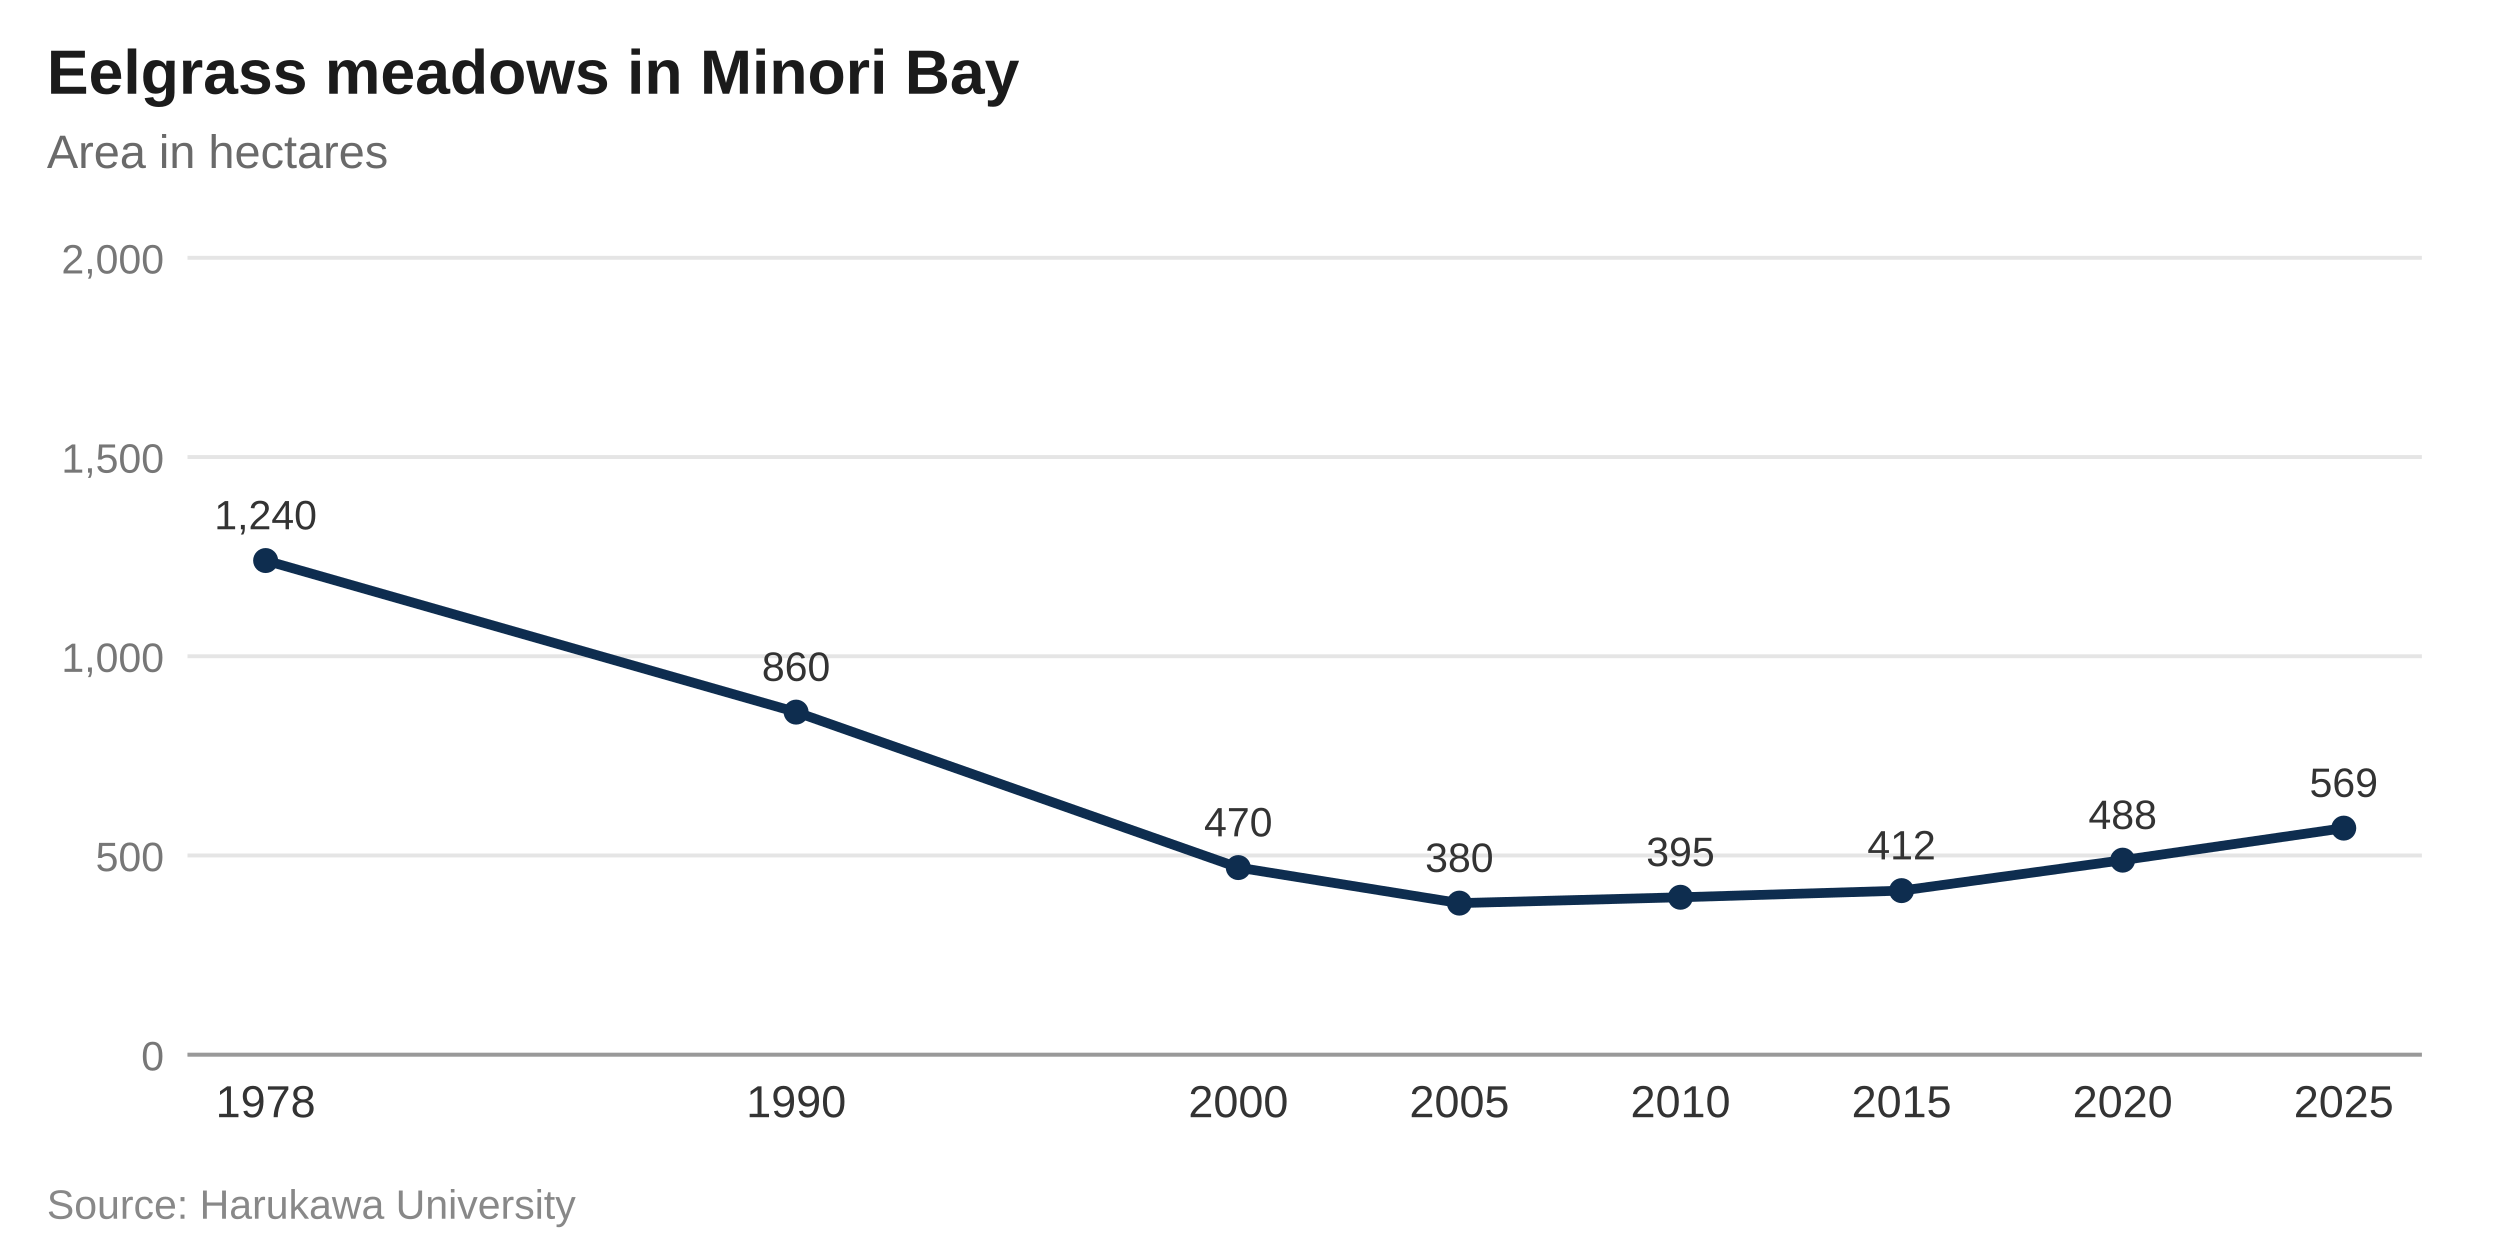
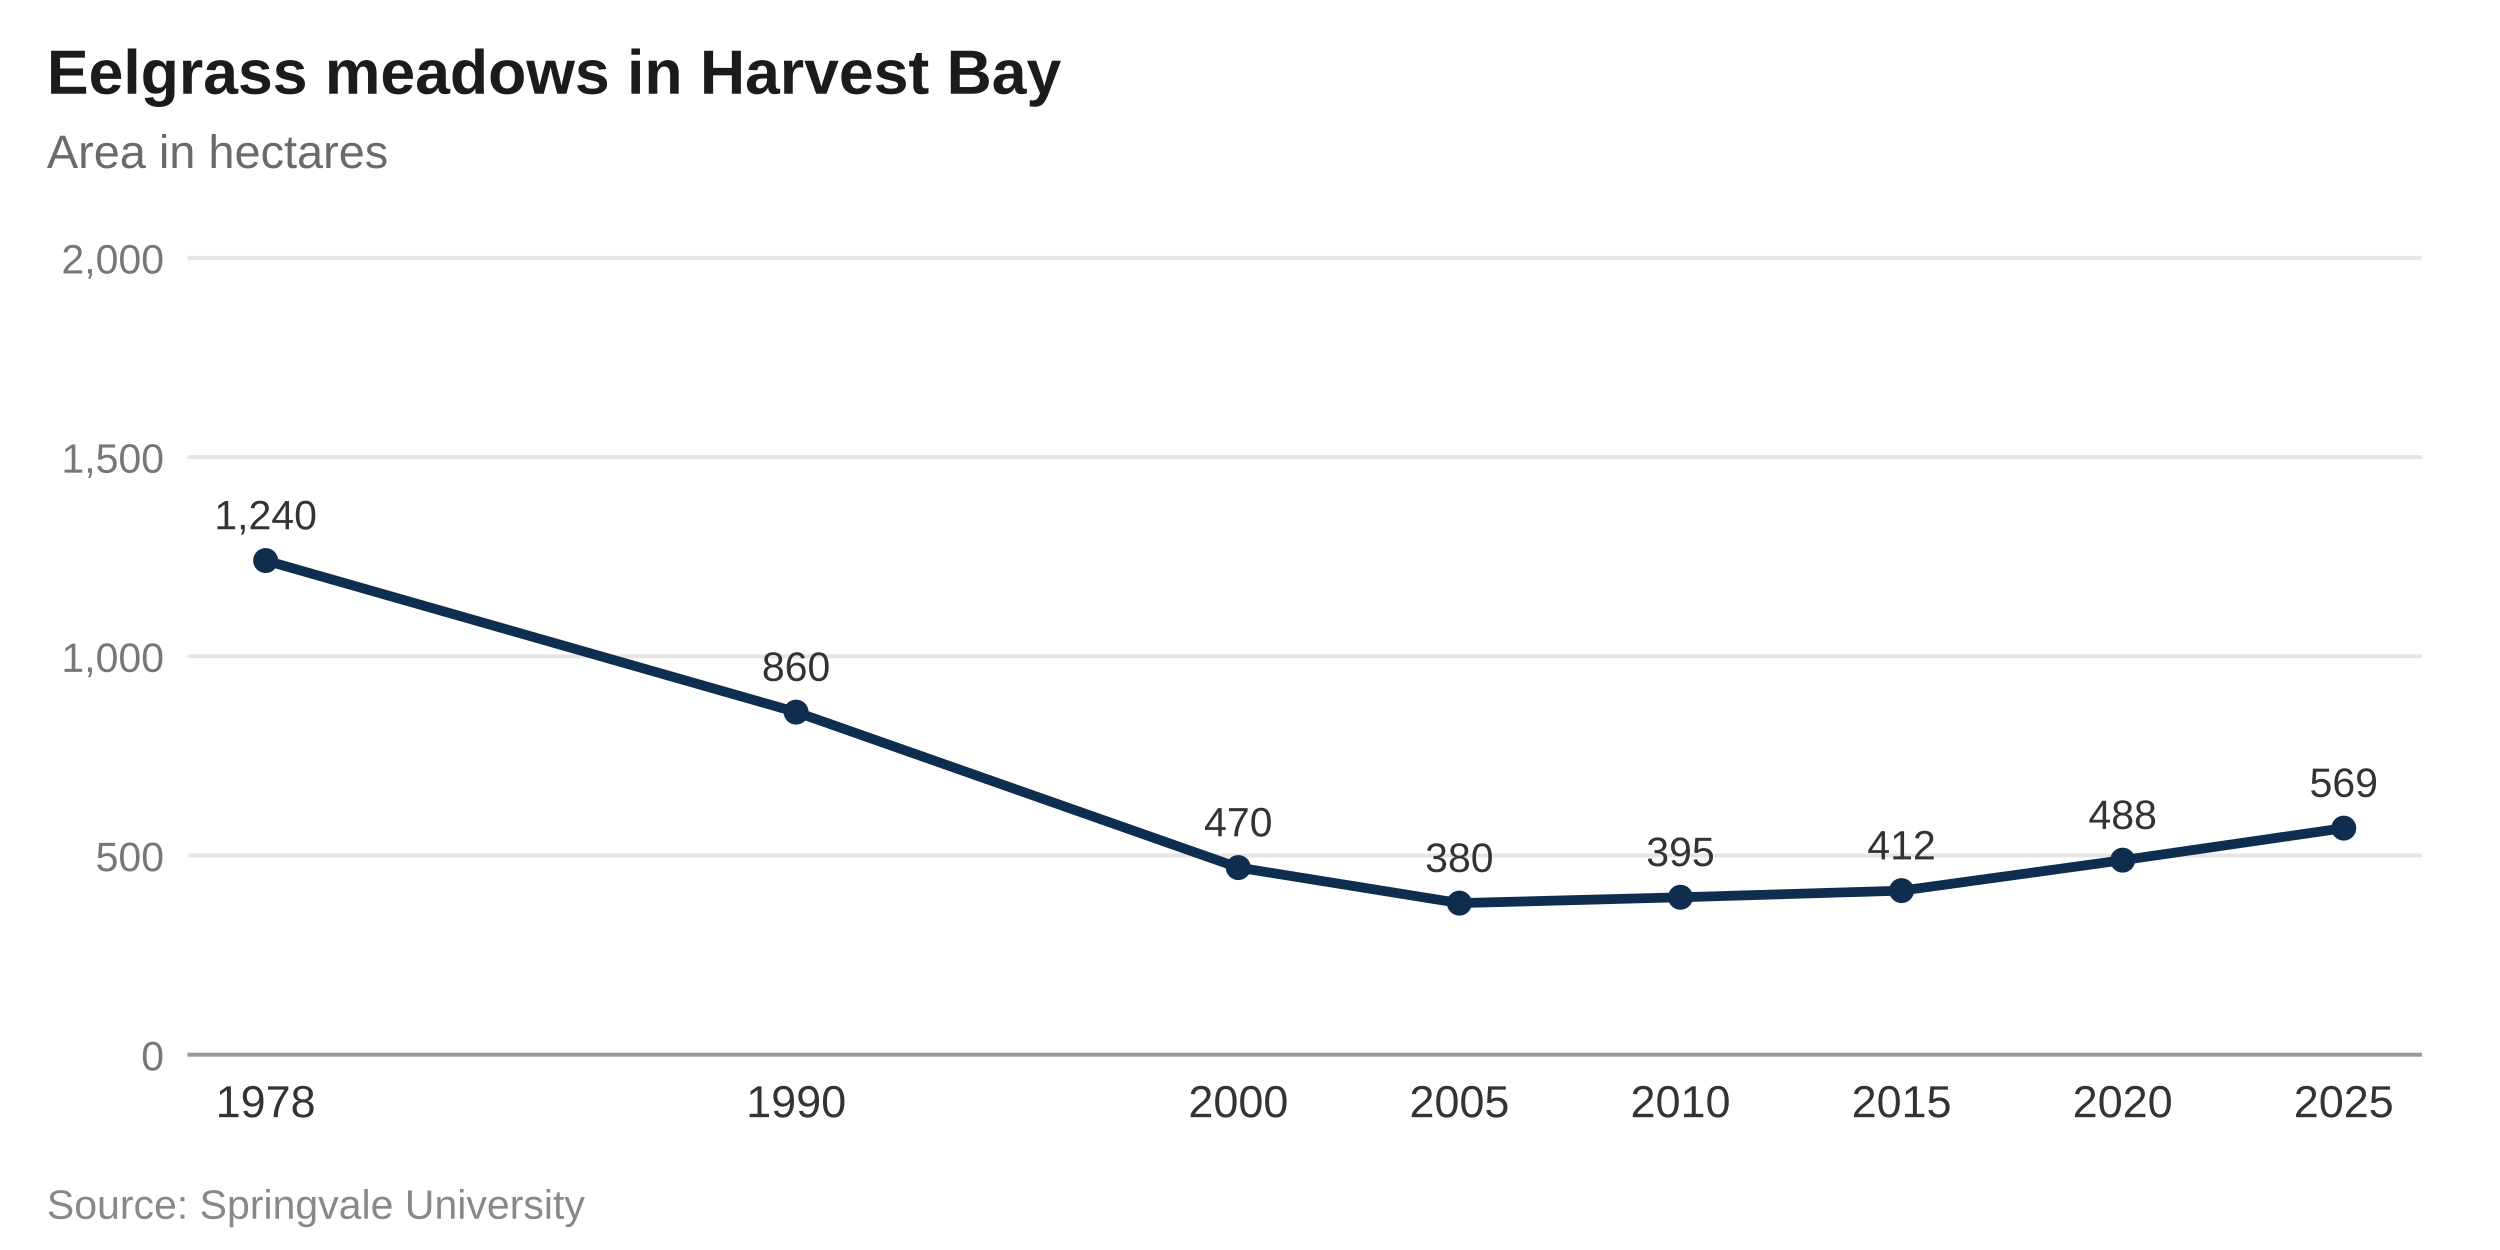
<svg xmlns="http://www.w3.org/2000/svg" viewBox="0 0 640 320" width="640" height="320" font-family="Helvetica Neue, Arial, Hiragino Sans, Yu Gothic, Meiryo, sans-serif">
  <rect width="640" height="320" fill="#fff" />
-   <text x="12" y="24" font-size="16" font-weight="700" fill="#1b1b1b">Eelgrass meadows in Minori Bay</text>
+   <text x="12" y="24" font-size="16" font-weight="700" fill="#1b1b1b">Eelgrass meadows in Harvest Bay</text>
  <text x="12" y="43" font-size="12" fill="#6a6a6a">Area in hectares</text>
  <line x1="48" y1="270" x2="620" y2="270" stroke="#e5e5e5" />
  <text x="42" y="274" font-size="10.5" text-anchor="end" fill="#777">0</text>
  <line x1="48" y1="219" x2="620" y2="219" stroke="#e5e5e5" />
  <text x="42" y="223" font-size="10.5" text-anchor="end" fill="#777">500</text>
  <line x1="48" y1="168" x2="620" y2="168" stroke="#e5e5e5" />
  <text x="42" y="172" font-size="10.5" text-anchor="end" fill="#777">1,000</text>
  <line x1="48" y1="117" x2="620" y2="117" stroke="#e5e5e5" />
  <text x="42" y="121" font-size="10.5" text-anchor="end" fill="#777">1,500</text>
  <line x1="48" y1="66" x2="620" y2="66" stroke="#e5e5e5" />
  <text x="42" y="70" font-size="10.5" text-anchor="end" fill="#777">2,000</text>
  <text x="68" y="286" font-size="11.5" text-anchor="middle" fill="#333">1978</text>
  <text x="203.83" y="286" font-size="11.5" text-anchor="middle" fill="#333">1990</text>
  <text x="317.021" y="286" font-size="11.5" text-anchor="middle" fill="#333">2000</text>
  <text x="373.617" y="286" font-size="11.5" text-anchor="middle" fill="#333">2005</text>
  <text x="430.213" y="286" font-size="11.5" text-anchor="middle" fill="#333">2010</text>
  <text x="486.809" y="286" font-size="11.5" text-anchor="middle" fill="#333">2015</text>
  <text x="543.404" y="286" font-size="11.5" text-anchor="middle" fill="#333">2020</text>
  <text x="600" y="286" font-size="11.5" text-anchor="middle" fill="#333">2025</text>
  <polyline fill="none" stroke="#0e2d4f" stroke-width="2.5" points="68.0,143.5 203.8,182.3 317.0,222.1 373.6,231.2 430.2,229.7 486.8,228.0 543.4,220.2 600.0,212.0" />
  <circle cx="68.0" cy="143.5" r="3.2" fill="#0e2d4f" />
  <text x="68.0" y="135.5" font-size="10.5" text-anchor="middle" fill="#333">1,240</text>
  <circle cx="203.8" cy="182.3" r="3.2" fill="#0e2d4f" />
  <text x="203.8" y="174.3" font-size="10.5" text-anchor="middle" fill="#333">860</text>
  <circle cx="317.0" cy="222.1" r="3.2" fill="#0e2d4f" />
  <text x="317.0" y="214.1" font-size="10.5" text-anchor="middle" fill="#333">470</text>
  <circle cx="373.6" cy="231.2" r="3.2" fill="#0e2d4f" />
  <text x="373.6" y="223.2" font-size="10.5" text-anchor="middle" fill="#333">380</text>
  <circle cx="430.2" cy="229.7" r="3.2" fill="#0e2d4f" />
  <text x="430.2" y="221.7" font-size="10.5" text-anchor="middle" fill="#333">395</text>
  <circle cx="486.8" cy="228.0" r="3.2" fill="#0e2d4f" />
  <text x="486.8" y="220.0" font-size="10.5" text-anchor="middle" fill="#333">412</text>
  <circle cx="543.4" cy="220.2" r="3.2" fill="#0e2d4f" />
  <text x="543.4" y="212.2" font-size="10.5" text-anchor="middle" fill="#333">488</text>
  <circle cx="600.0" cy="212.0" r="3.2" fill="#0e2d4f" />
  <text x="600.0" y="204.0" font-size="10.5" text-anchor="middle" fill="#333">569</text>
  <line x1="48" y1="270" x2="620" y2="270" stroke="#999" />
-   <text x="12" y="312" font-size="10.5" fill="#888">Source: Harukawa University</text>
+   <text x="12" y="312" font-size="10.5" fill="#888">Source: Springvale University</text>
</svg>
